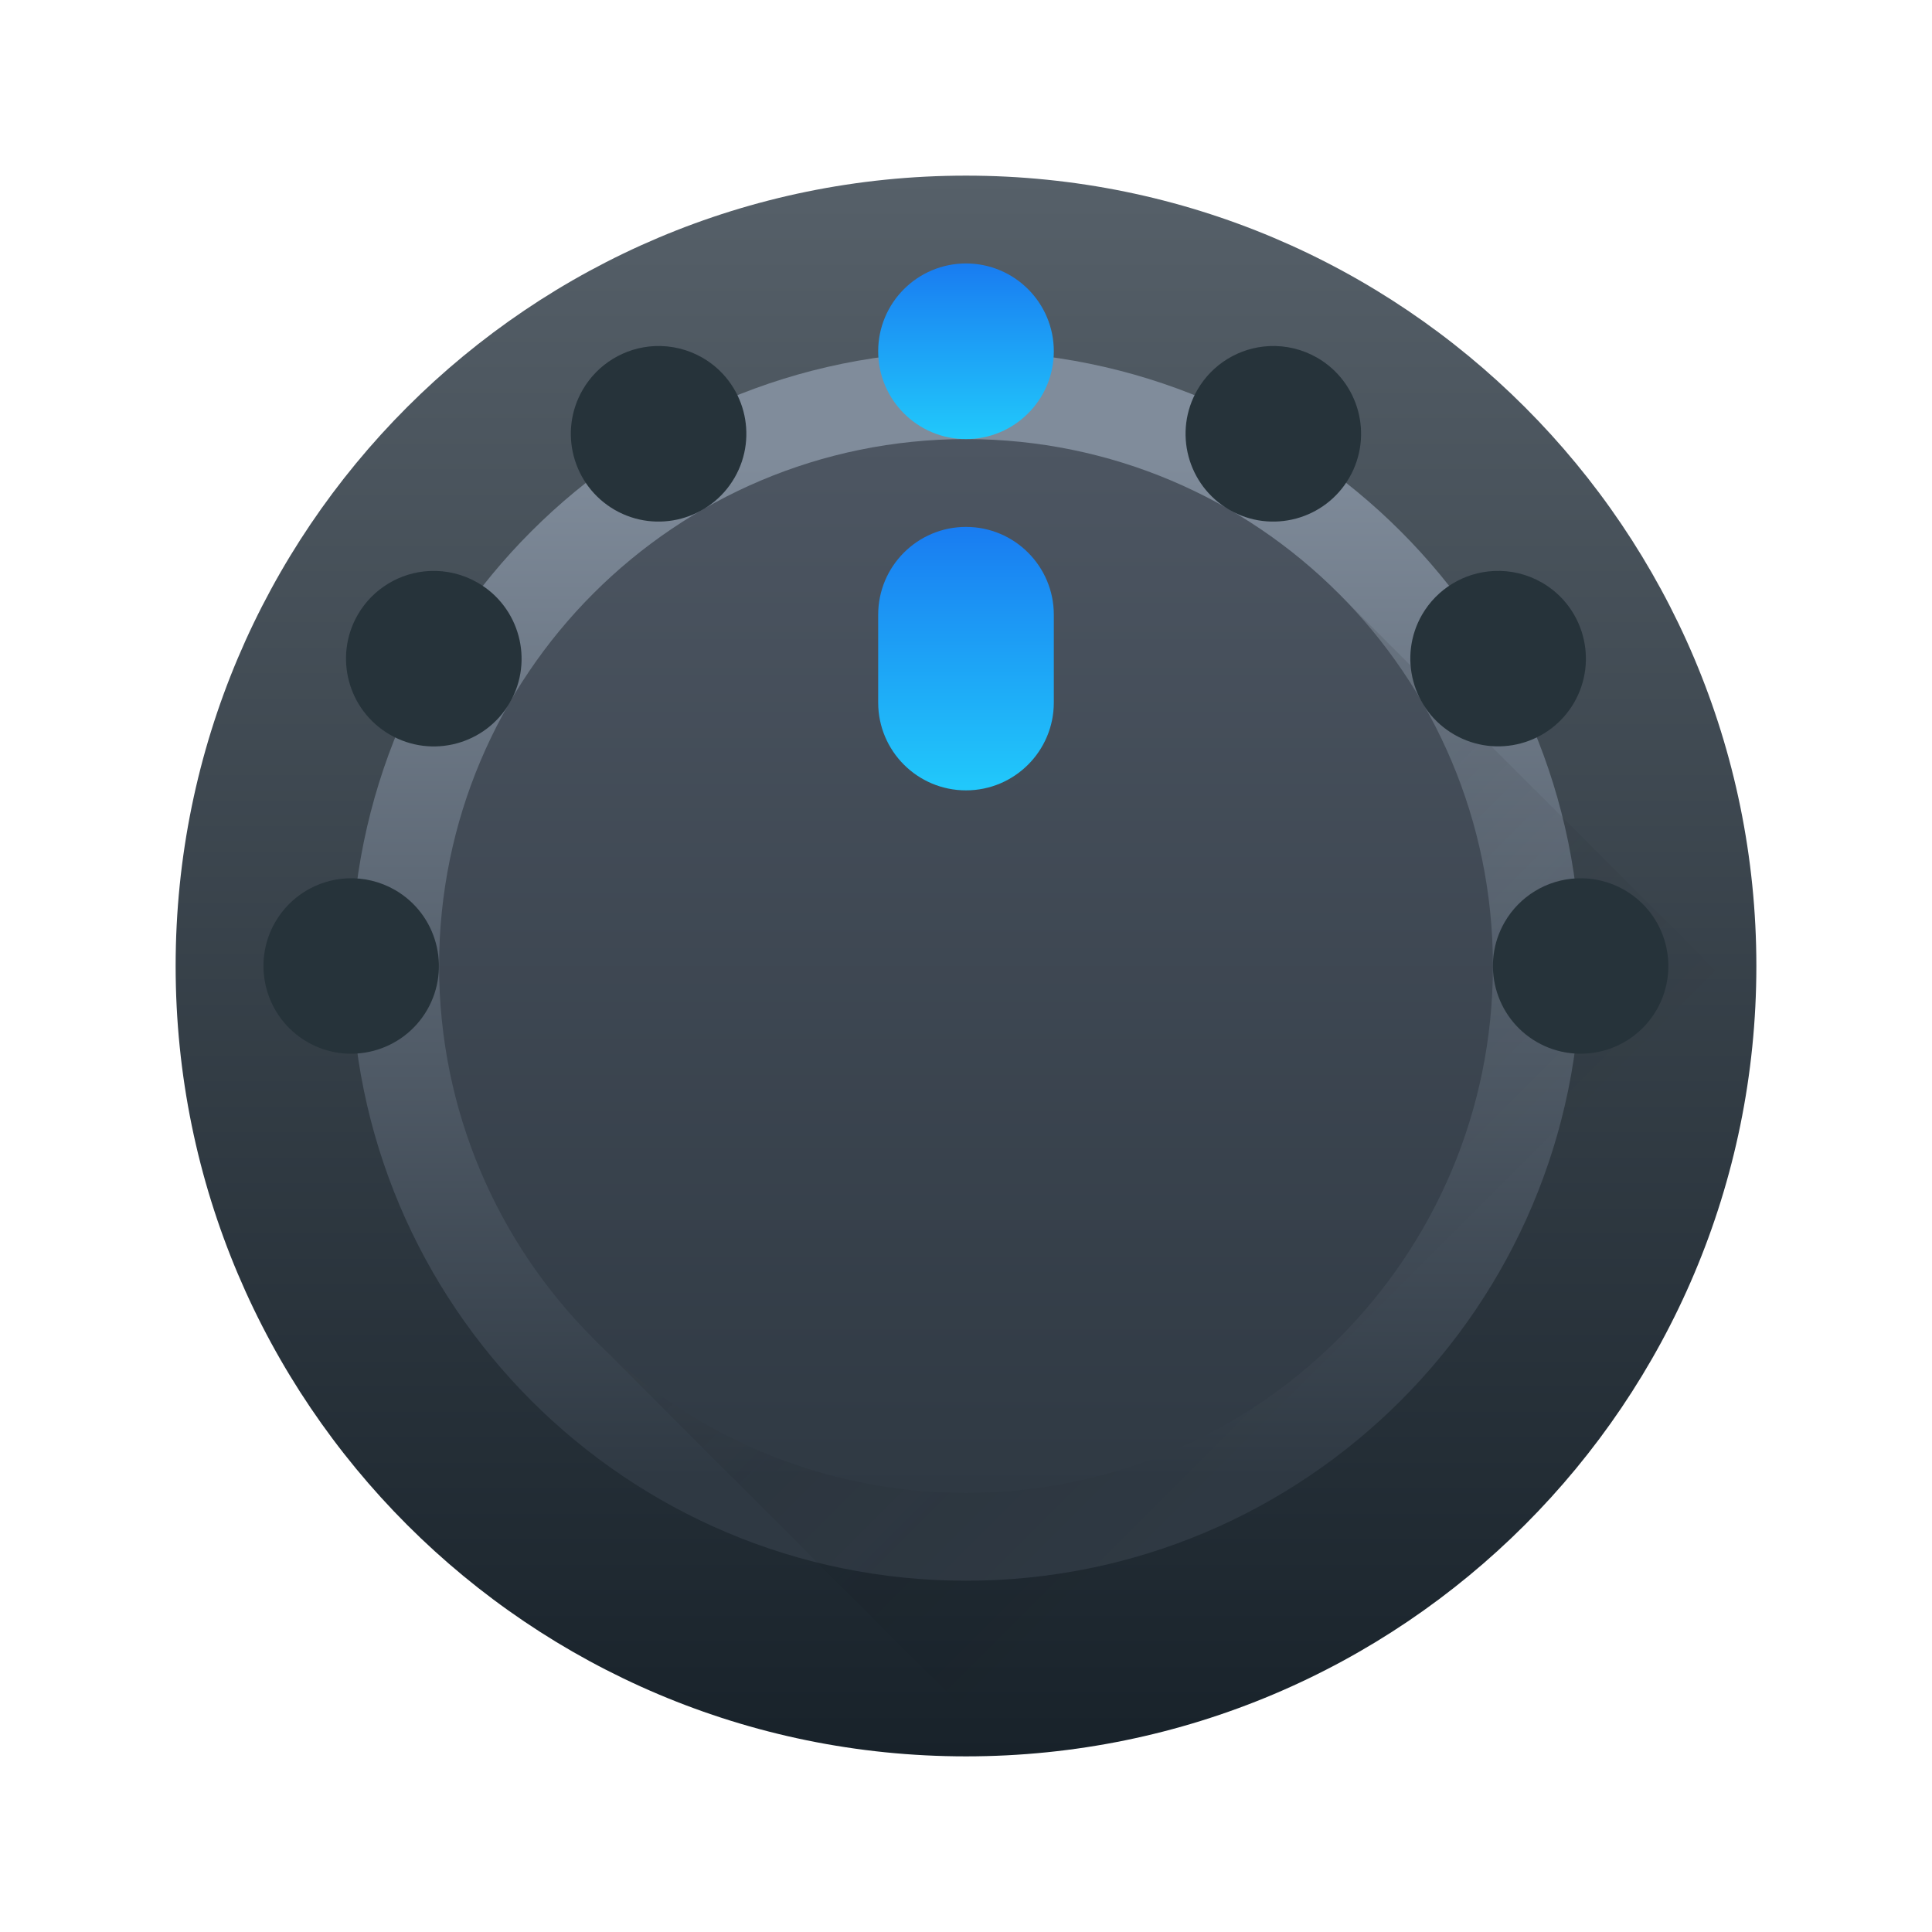
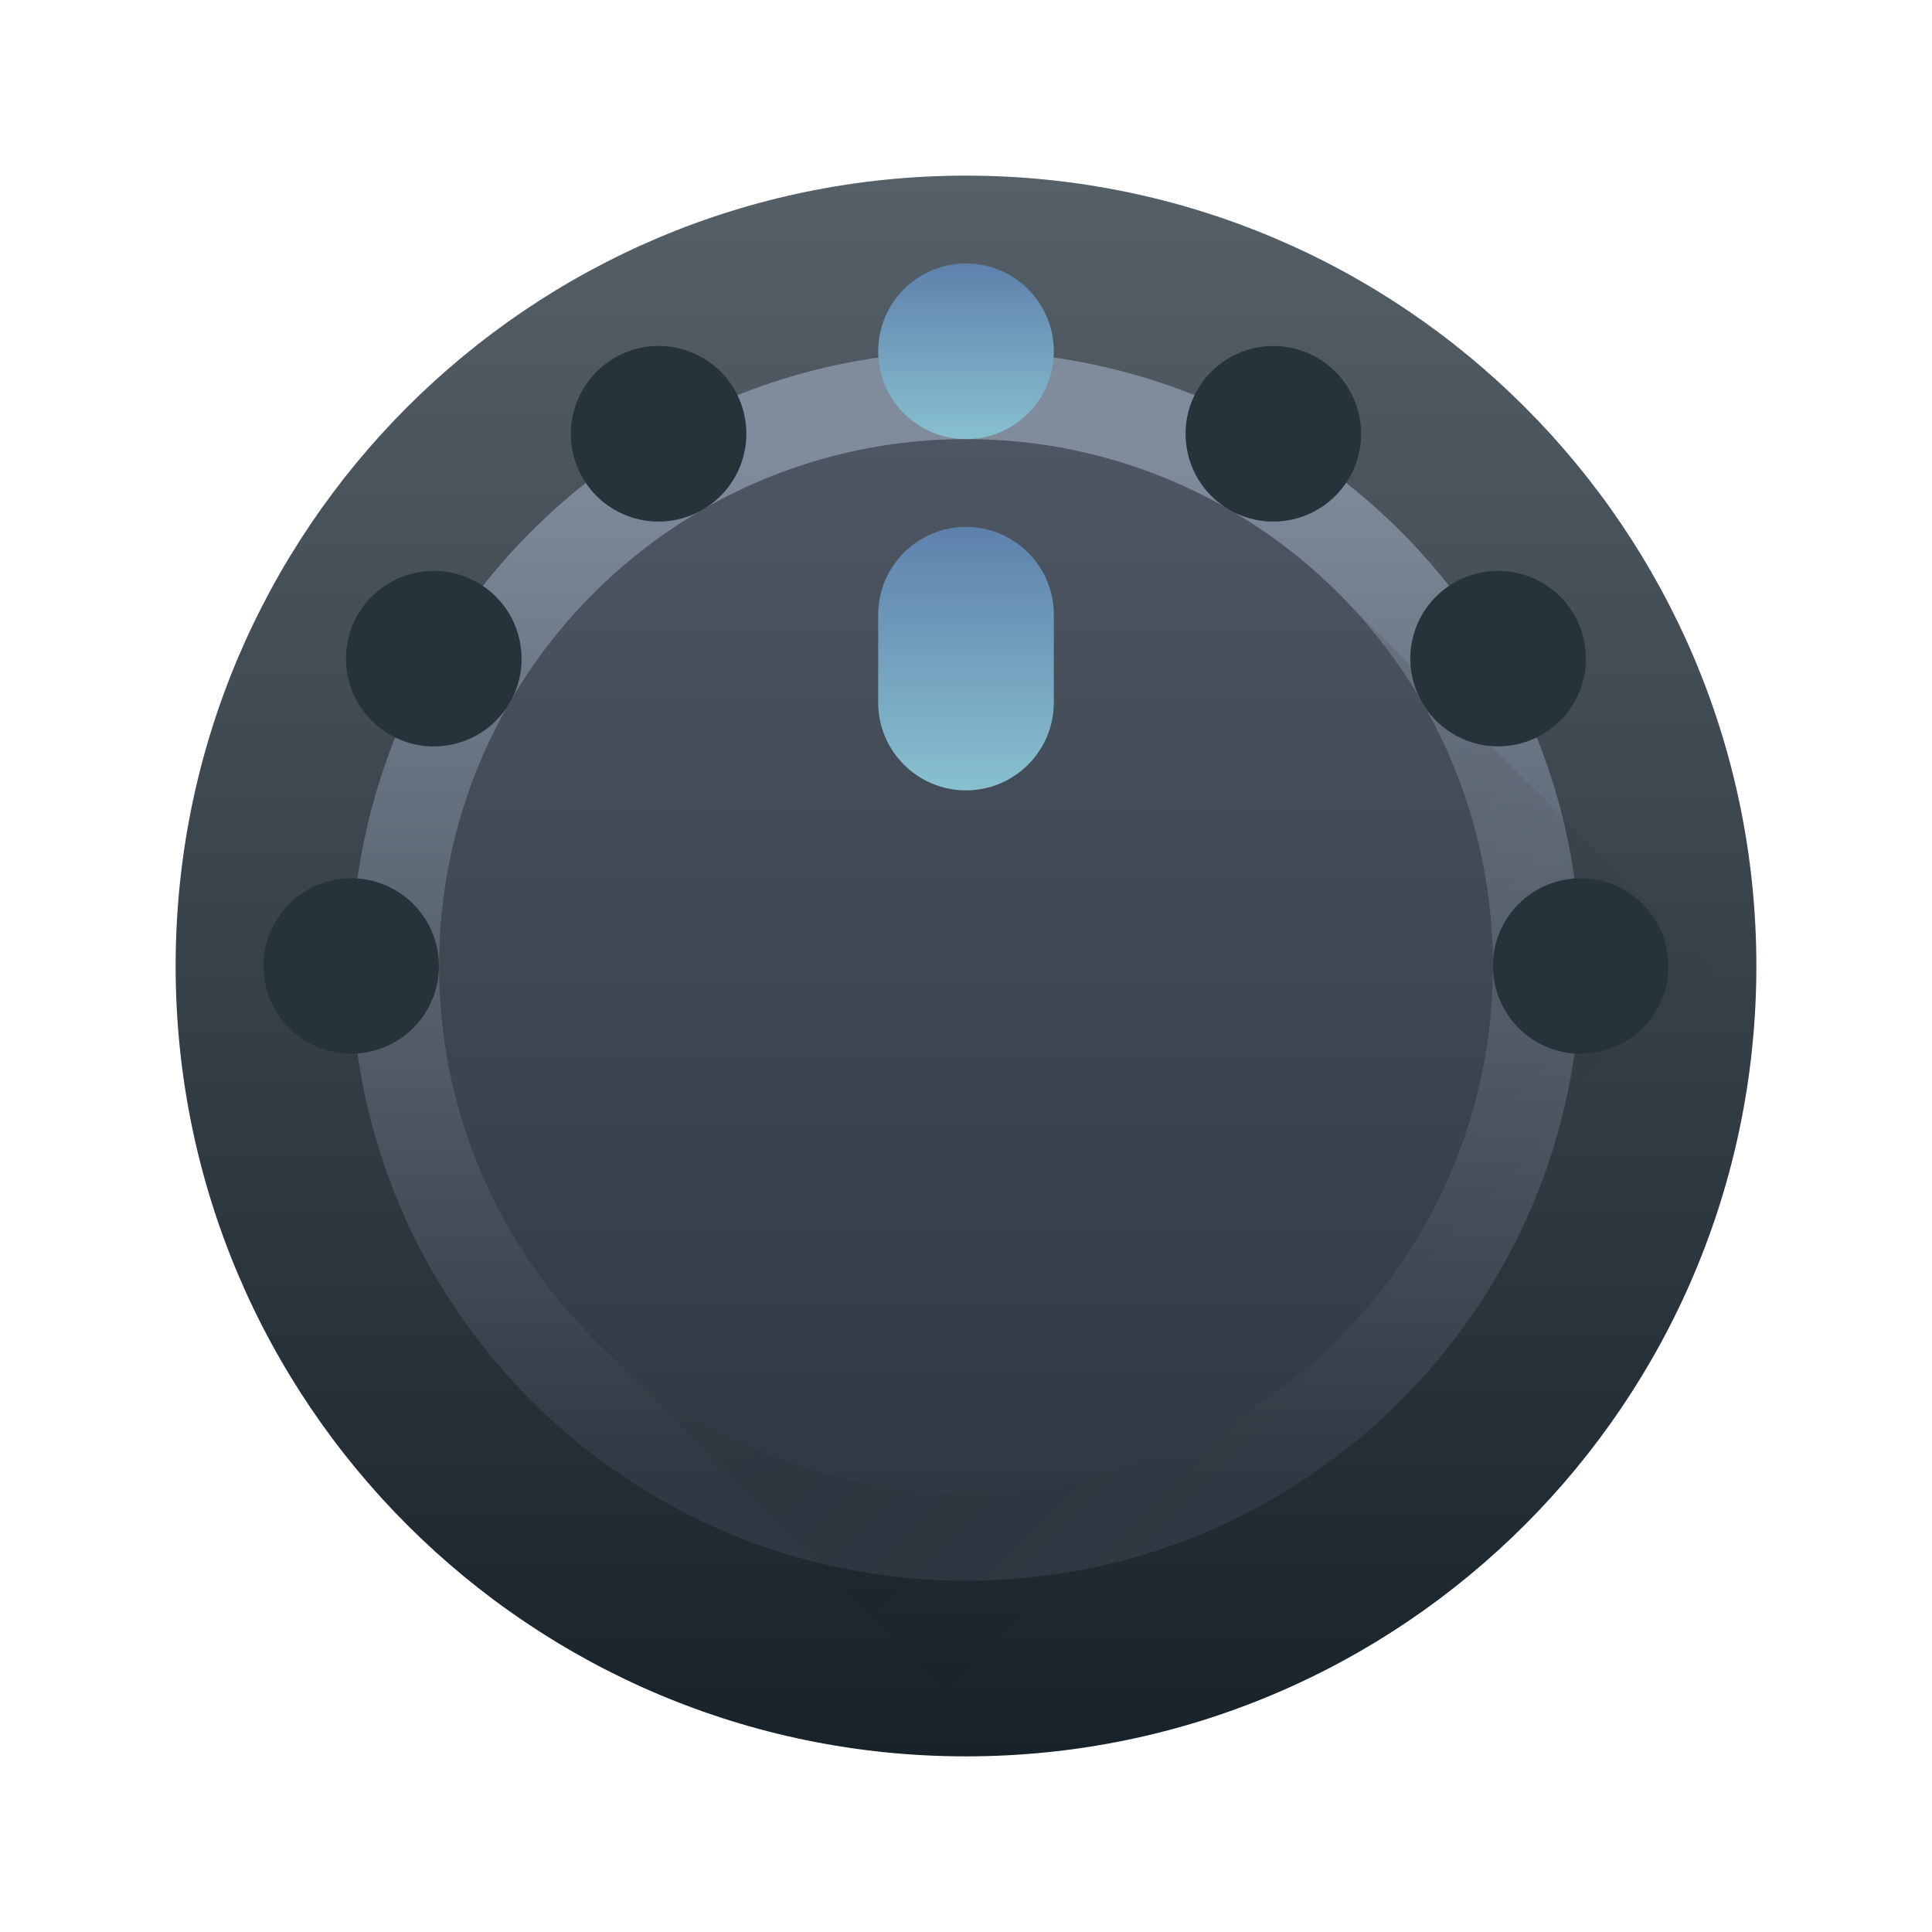
<svg xmlns="http://www.w3.org/2000/svg" xmlns:xlink="http://www.w3.org/1999/xlink" height="22" width="22">
  <linearGradient id="a" gradientTransform="matrix(.642857 0 0 .642857 -246.5102 -330.87)" gradientUnits="userSpaceOnUse" x2="0" y1="545.798" y2="517.798">
    <stop offset="0" stop-color="#18222a" />
    <stop offset="1" stop-color="#566069" />
  </linearGradient>
  <linearGradient id="b" gradientTransform="matrix(.6 0 0 .6 -229.3429 -308.0788)" gradientUnits="userSpaceOnUse" x2="0" y1="541.798" y2="521.798">
    <stop offset="0" stop-color="#2f3943" />
    <stop offset="1" stop-color="#4d5662" />
  </linearGradient>
  <linearGradient id="c" gradientTransform="matrix(.5833334 0 0 .5833334 -222.6667 -299.2155)" gradientUnits="userSpaceOnUse" x2="0" y1="541.798" y2="521.798">
    <stop offset="0" stop-color="#2f3943" />
    <stop offset="1" stop-color="#808c9b" />
  </linearGradient>
  <linearGradient id="d">
-     <stop offset="0" stop-color="#197cf1" />
-     <stop offset="1" stop-color="#21c9fb" />
+     <stop offset="0" stop-color="#5e81ac" />
+     <stop offset="1" stop-color="#88c0d0" />
  </linearGradient>
  <linearGradient id="e" gradientTransform="matrix(1 0 0 .6000032 -389.5715 -307.6803)" gradientUnits="userSpaceOnUse" x2="0" xlink:href="#d" y1="522.798" y2="527.798" />
  <linearGradient id="f" gradientTransform="translate(-389.5714 -515.7979)" gradientUnits="userSpaceOnUse" x2="0" xlink:href="#d" y1="518.798" y2="520.798" />
  <linearGradient id="g" gradientUnits="userSpaceOnUse" x1="7.786" x2="14.857" y1="9.071" y2="16.143">
    <stop offset="0" stop-color="#292c2f" />
    <stop offset="1" stop-opacity="0" />
  </linearGradient>
  <rect fill="url(#a)" height="18" rx="9" ry="9" stroke-width=".643" width="18" x="2" y="2" />
  <rect fill="url(#c)" height="14" rx="7" ry="7" stroke-width=".583" width="14" x="4" y="4" />
  <path d="m15.242 6.758-8.484 8.484 4.756 4.758h8.486v-8.484z" fill="url(#g)" fill-rule="evenodd" opacity=".2" stroke-width=".643" />
  <rect fill="url(#b)" height="12" rx="6" ry="6" stroke-width=".6" width="12" x="5" y="5" />
  <path d="m7.453 3.941a1 1 0 0 0 -.818.498 1 1 0 0 0 .365 1.367 1 1 0 0 0 1.365-.367 1 1 0 0 0 -.365-1.365 1 1 0 0 0 -.547-.133zm7 0a1 1 55.901 0 0 -.818.498 1 1 55.901 0 0 .365 1.367 1 1 55.901 0 0 1.365-.367 1 1 55.901 0 0 -.365-1.365 1 1 55.901 0 0 -.547-.133zm-9.561 2.561a1 1 75.128 0 0 -.818.498 1 1 75.128 0 0 .365 1.365 1 1 75.128 0 0 1.367-.365 1 1 75.128 0 0 -.367-1.365 1 1 75.128 0 0 -.547-.133zm12.119 0a1 1 0 0 0 -.818.498 1 1 0 0 0 .367 1.365 1 1 0 0 0 1.365-.365 1 1 0 0 0 -.365-1.365 1 1 0 0 0 -.549-.133zm-13.059 3.5a1 1 0 0 0 -.818.498 1 1 0 0 0 .365 1.365 1 1 0 0 0 1.365-.365 1 1 0 0 0 -.365-1.365 1 1 0 0 0 -.547-.133zm14 0a1 1 0 0 0 -.818.498 1 1 0 0 0 .365 1.365 1 1 0 0 0 1.365-.365 1 1 0 0 0 -.365-1.365 1 1 0 0 0 -.547-.133z" fill="#26333a" />
  <rect fill="url(#e)" height="3" rx="1" stroke-width=".775" width="2" x="10" y="6" />
  <circle cx="11" cy="4" fill="url(#f)" r="1" />
</svg>
